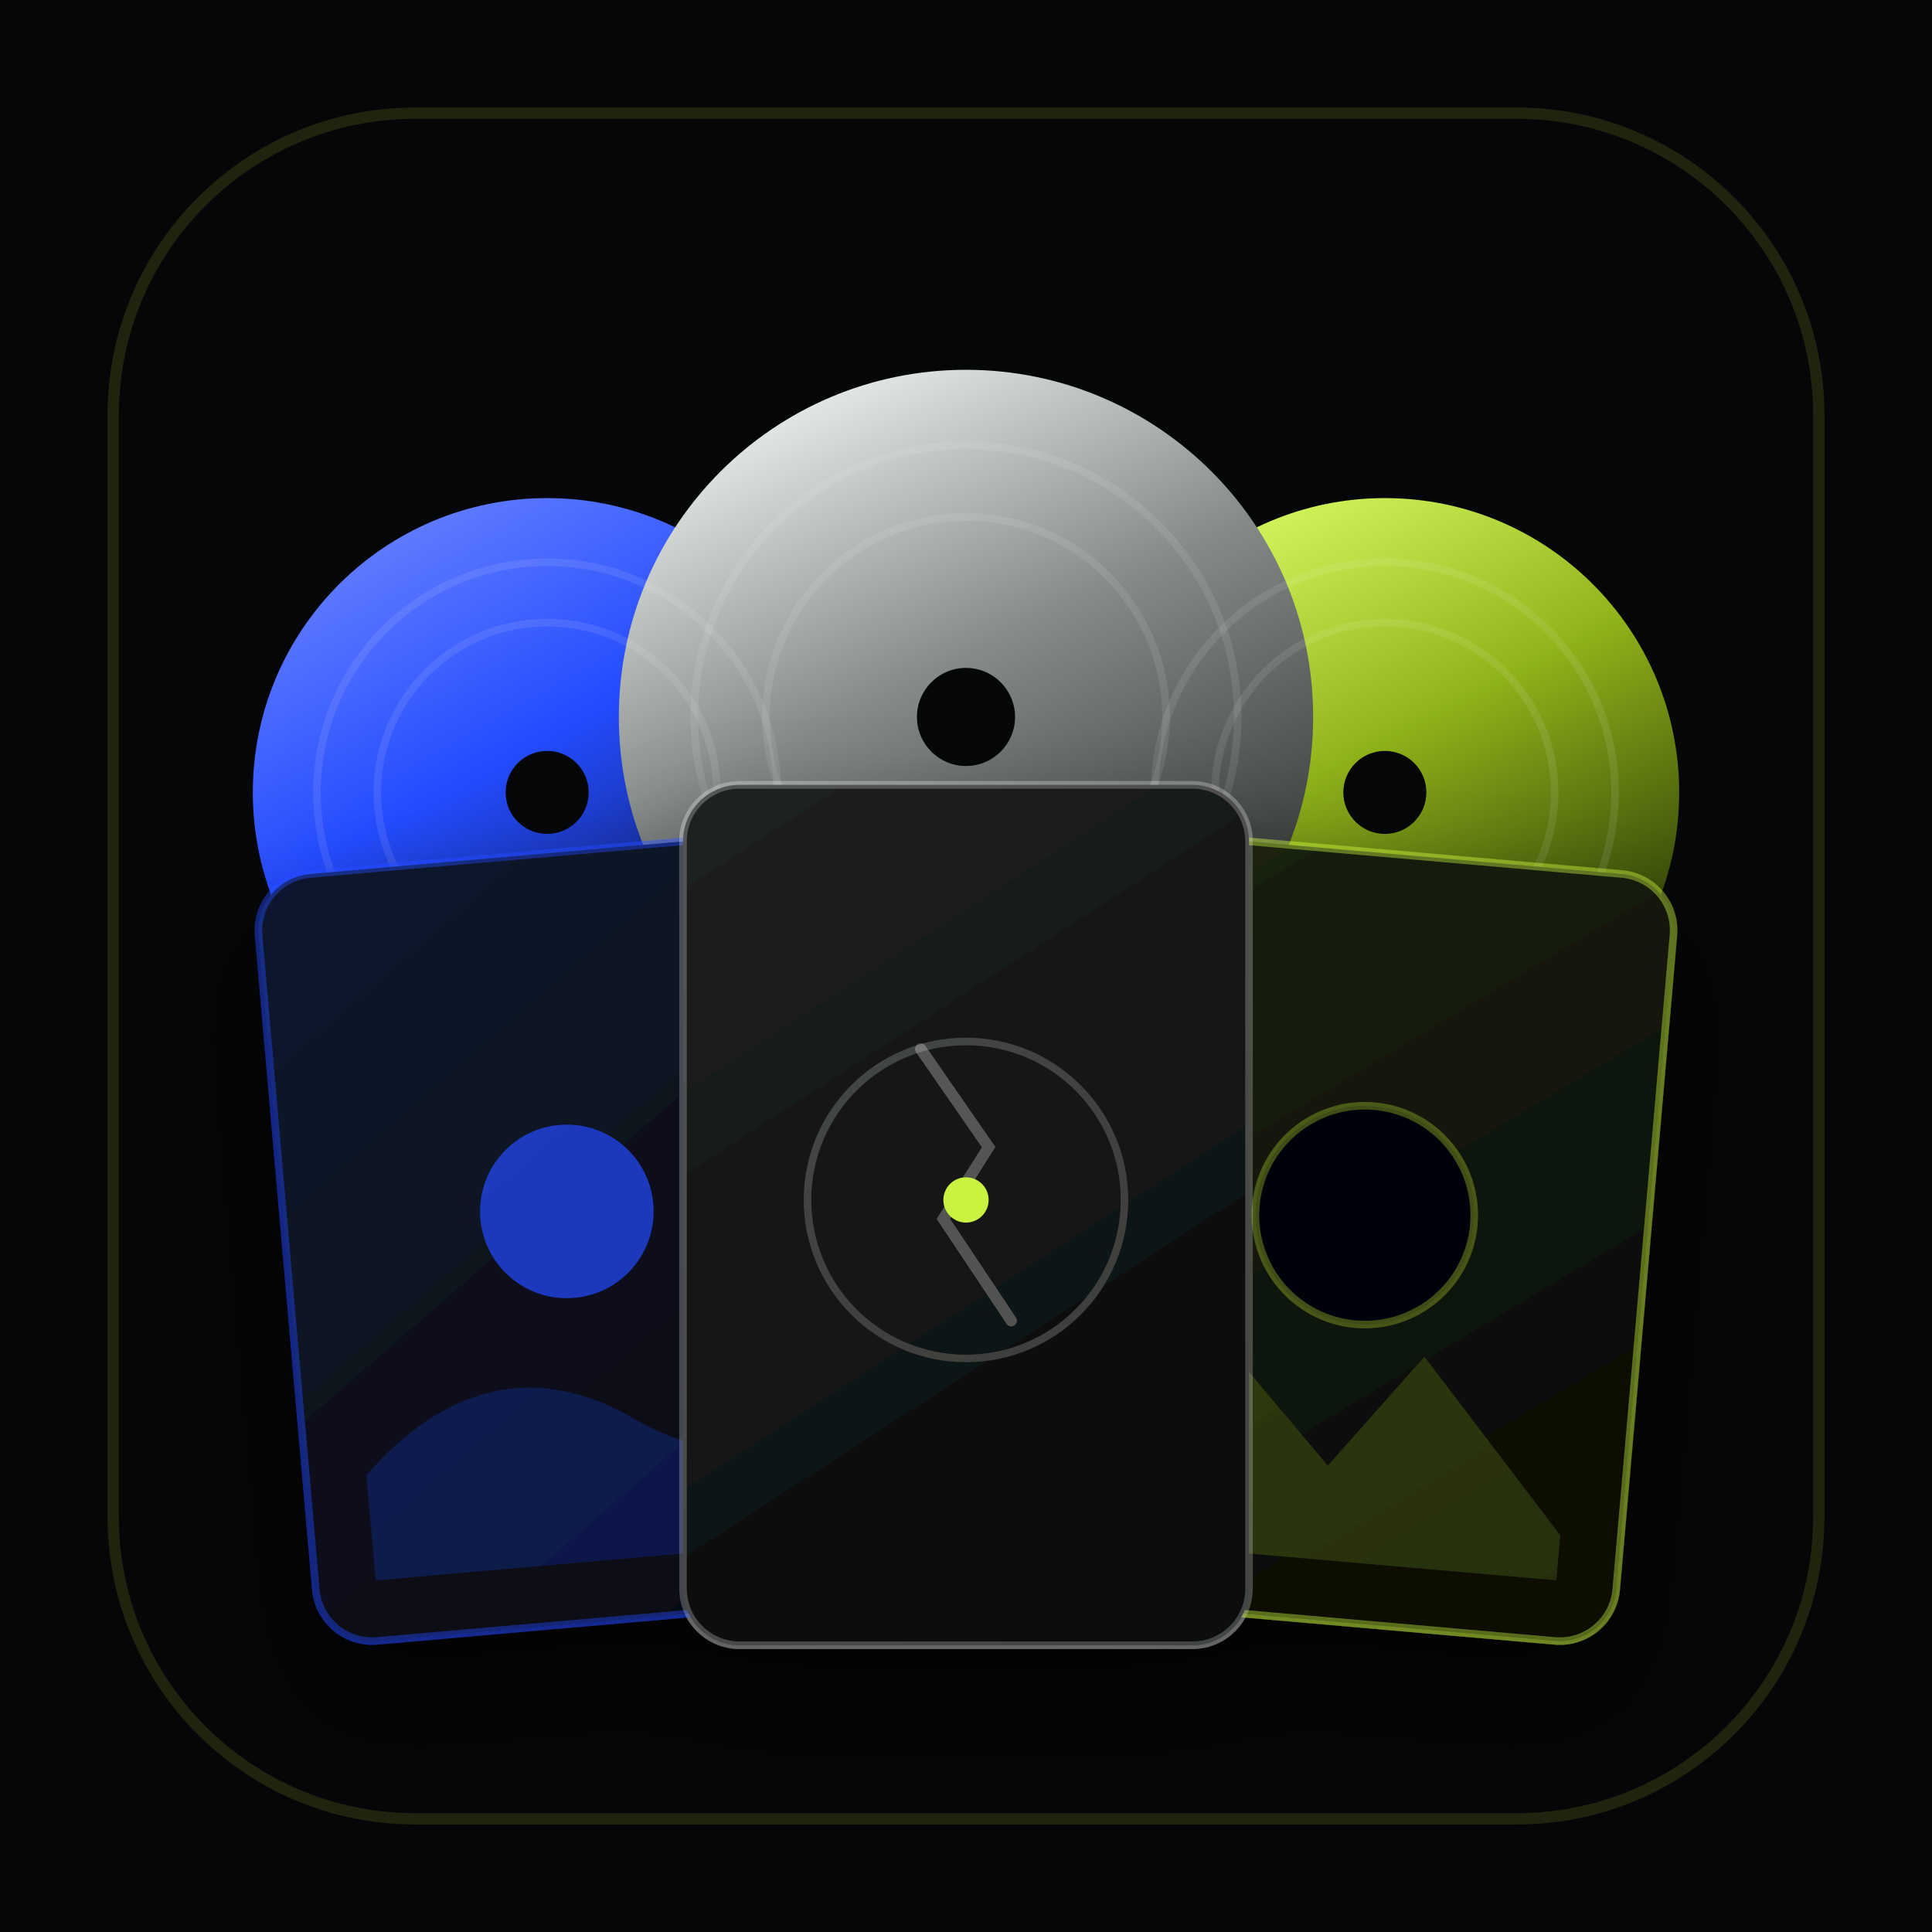
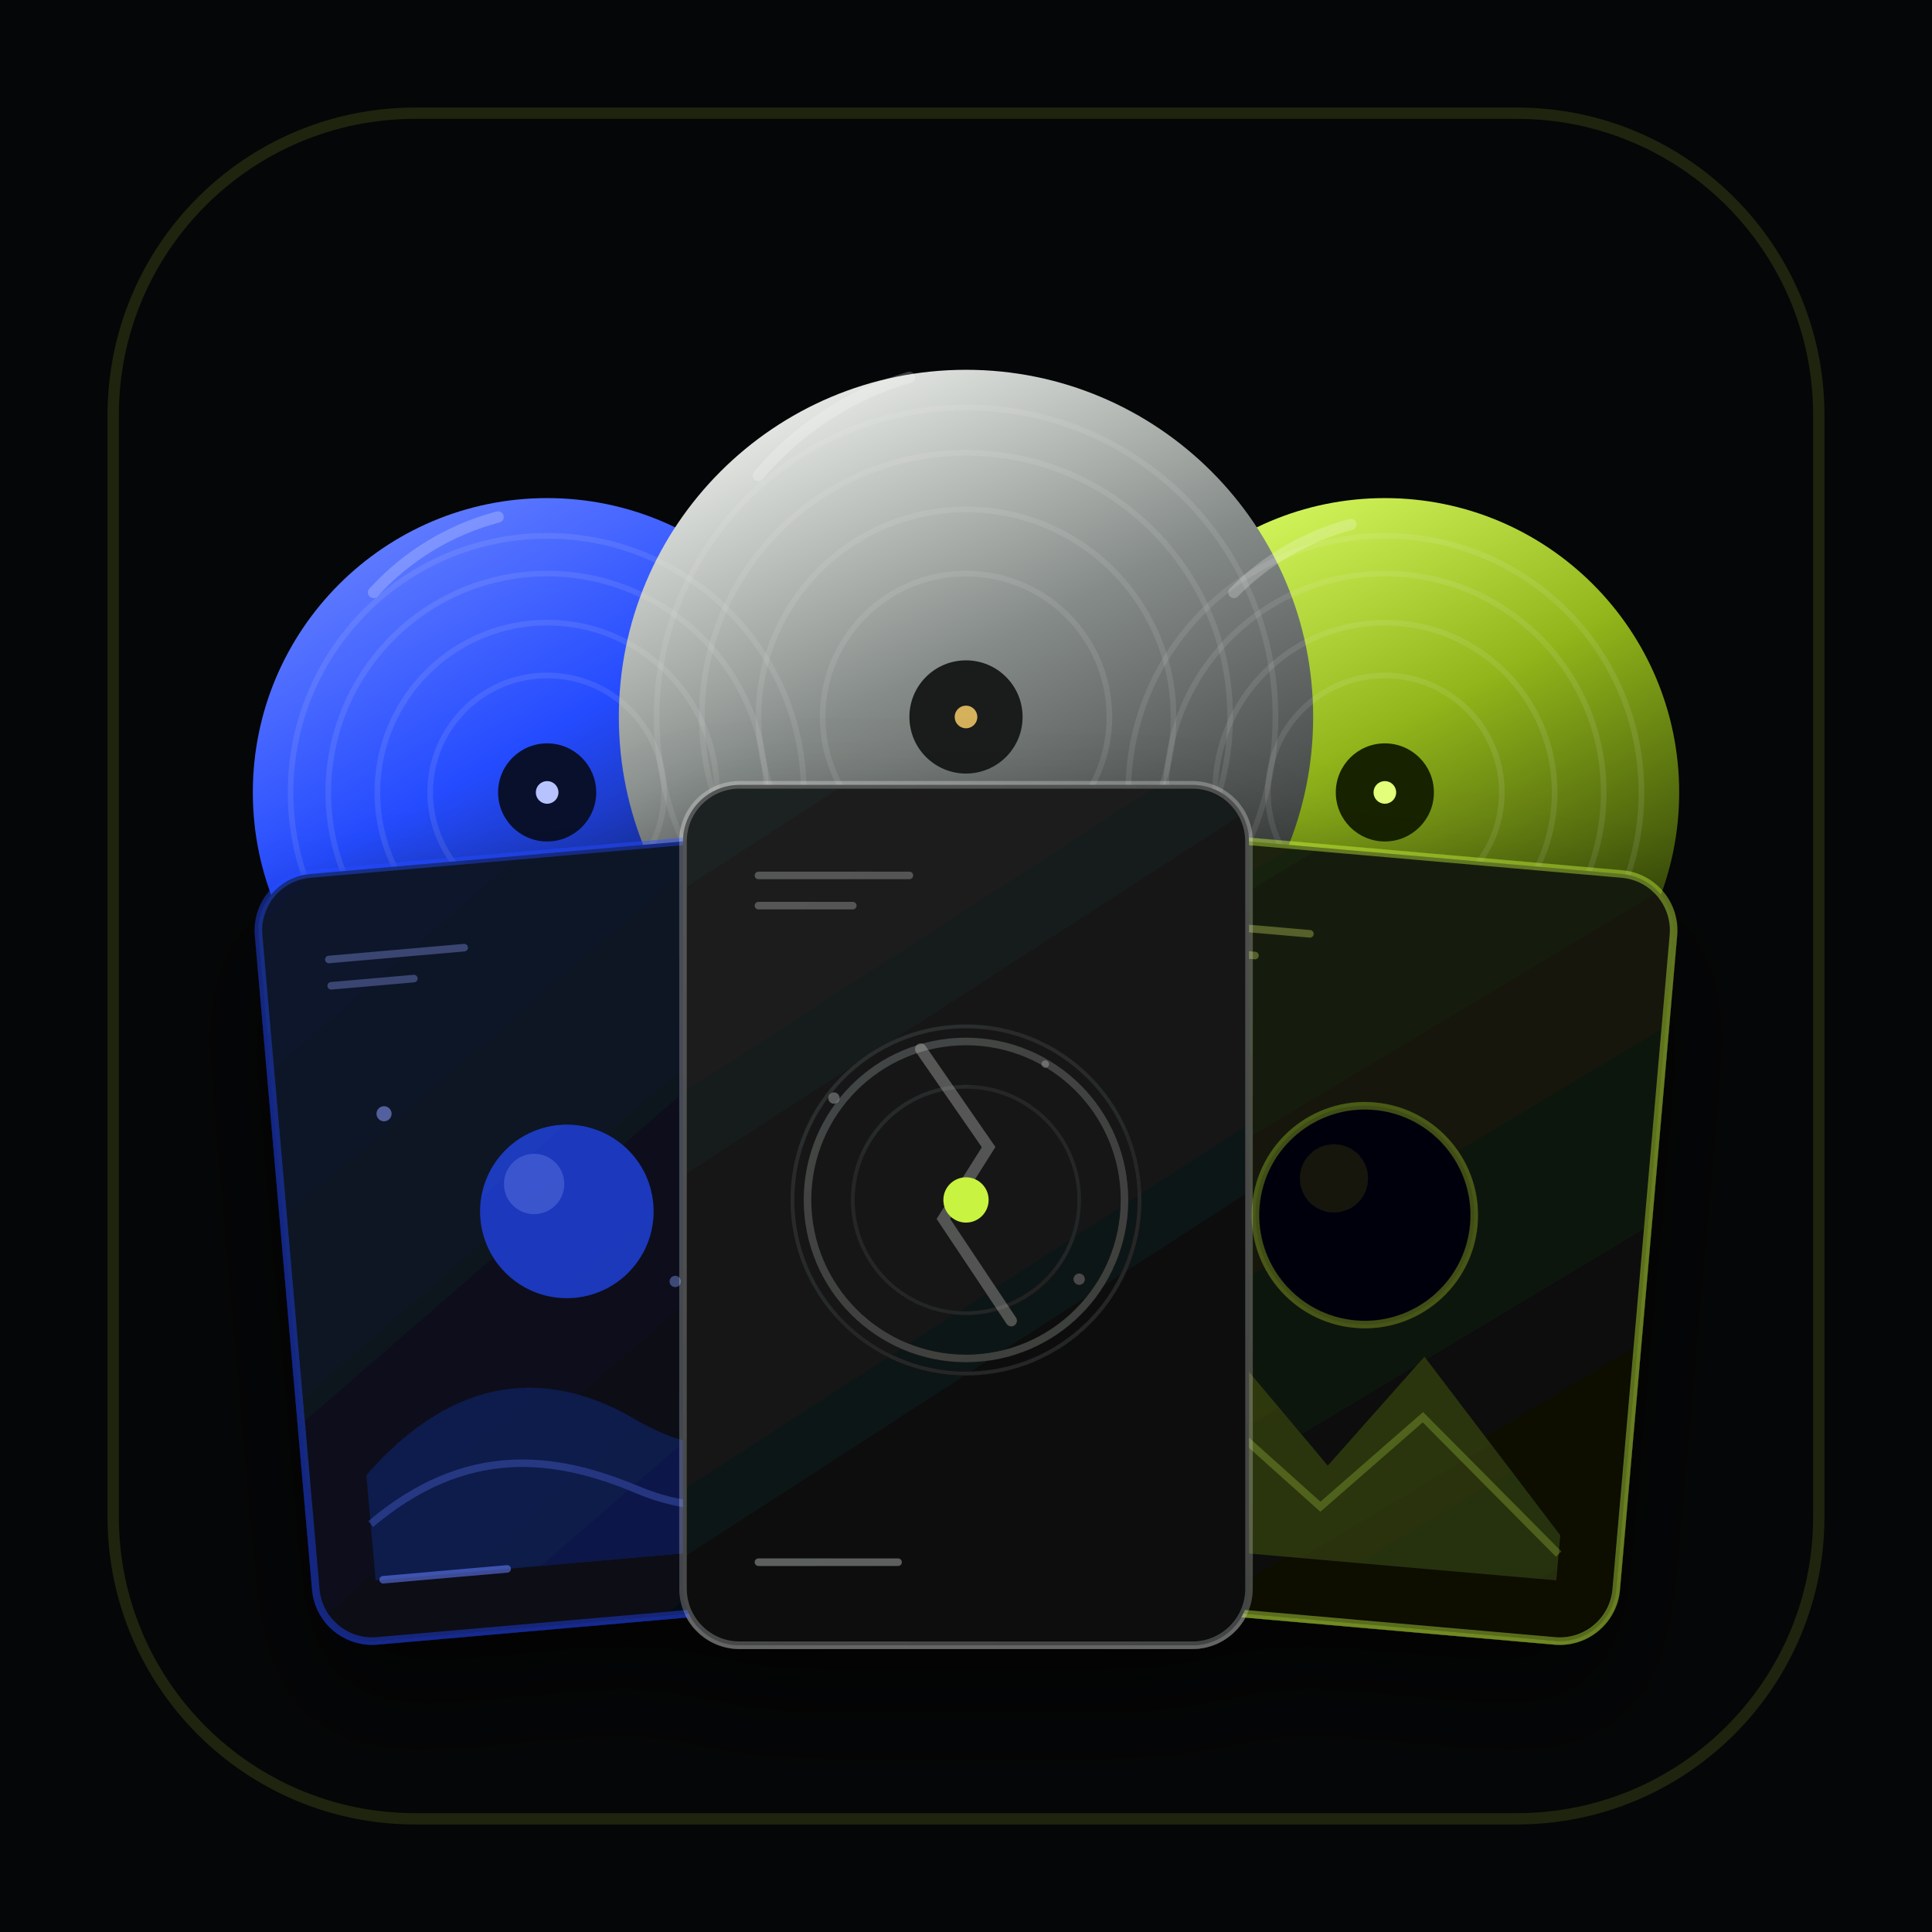
<svg xmlns="http://www.w3.org/2000/svg" viewBox="0 0 512 512" fill="none">
  <defs>
    <radialGradient id="glow" cx="0" cy="0" r="1" gradientTransform="translate(412 70) rotate(135) scale(300)">
      <stop stop-color="#C8F33F" stop-opacity=".13" />
      <stop offset="1" stop-color="#C8F33F" stop-opacity="0" />
    </radialGradient>
    <linearGradient id="blueDisc" x1="106" y1="132" x2="192" y2="284" gradientUnits="userSpaceOnUse">
      <stop stop-color="#6680FF" />
      <stop offset=".42" stop-color="#244BFF" />
      <stop offset="1" stop-color="#071132" />
    </linearGradient>
    <linearGradient id="silverDisc" x1="208" y1="102" x2="302" y2="294" gradientUnits="userSpaceOnUse">
      <stop stop-color="#ECEFEB" />
      <stop offset=".4" stop-color="#858B88" />
      <stop offset="1" stop-color="#191C1B" />
    </linearGradient>
    <linearGradient id="limeDisc" x1="330" y1="132" x2="408" y2="284" gradientUnits="userSpaceOnUse">
      <stop stop-color="#D8FA61" />
      <stop offset=".42" stop-color="#91B51A" />
      <stop offset="1" stop-color="#1A2603" />
    </linearGradient>
    <linearGradient id="blueSleeve" x1="76" y1="224" x2="224" y2="428" gradientUnits="userSpaceOnUse">
      <stop stop-color="#111A2E" />
      <stop offset="1" stop-color="#05080E" />
    </linearGradient>
    <linearGradient id="centreSleeve" x1="181" y1="204" x2="331" y2="436" gradientUnits="userSpaceOnUse">
      <stop stop-color="#202222" />
      <stop offset="1" stop-color="#070808" />
    </linearGradient>
    <linearGradient id="limeSleeve" x1="288" y1="224" x2="436" y2="428" gradientUnits="userSpaceOnUse">
      <stop stop-color="#1C230E" />
      <stop offset="1" stop-color="#060804" />
    </linearGradient>
    <filter id="shadow" x="-30%" y="-30%" width="160%" height="180%">
      <feDropShadow dx="0" dy="16" stdDeviation="14" flood-color="#000" flood-opacity=".55" />
    </filter>
  </defs>
  <rect width="512" height="512" fill="#050607" />
  <rect width="512" height="512" fill="url(#glow)" />
  <rect x="30" y="30" width="452" height="452" rx="80" stroke="#C8F33F" stroke-opacity=".13" stroke-width="3" />
  <circle cx="145" cy="210" r="78" fill="url(#blueDisc)" />
  <circle cx="367" cy="210" r="78" fill="url(#limeDisc)" />
  <circle cx="256" cy="190" r="92" fill="url(#silverDisc)" />
-   <g fill="none" stroke="#F6F7F4" stroke-opacity=".1" stroke-width="2">
-     <circle cx="145" cy="210" r="61" />
+   <g fill="none" stroke="#F6F7F4" stroke-opacity=".1" stroke-width="1.5">
+     <circle cx="145" cy="210" r="68" />
+     <circle cx="145" cy="210" r="58" />
    <circle cx="145" cy="210" r="45" />
-     <circle cx="256" cy="190" r="72" />
-     <circle cx="256" cy="190" r="53" />
-     <circle cx="367" cy="210" r="61" />
+     <circle cx="145" cy="210" r="31" />
+     <circle cx="256" cy="190" r="82" />
+     <circle cx="256" cy="190" r="70" />
+     <circle cx="256" cy="190" r="55" />
+     <circle cx="256" cy="190" r="38" />
+     <circle cx="367" cy="210" r="68" />
+     <circle cx="367" cy="210" r="58" />
    <circle cx="367" cy="210" r="45" />
+     <circle cx="367" cy="210" r="31" />
  </g>
-   <circle cx="145" cy="210" r="11" fill="#050607" />
-   <circle cx="256" cy="190" r="13" fill="#050607" />
-   <circle cx="367" cy="210" r="11" fill="#050607" />
+   <g fill="none" stroke="#FFF" stroke-opacity=".22" stroke-width="3" stroke-linecap="round">
+     <path d="M99 157A68 68 0 0 1 132 137" />
+     <path d="M201 126A82 82 0 0 1 241 100" />
+     <path d="M327 157A68 68 0 0 1 358 139" />
+   </g>
+   <circle cx="145" cy="210" r="13" fill="#08102C" />
+   <circle cx="145" cy="210" r="3" fill="#B8C4FF" />
+   <circle cx="256" cy="190" r="15" fill="#191C1B" />
+   <circle cx="256" cy="190" r="3" fill="#D6B15B" />
+   <circle cx="367" cy="210" r="13" fill="#172200" />
+   <circle cx="367" cy="210" r="3" fill="#E3FF7A" />
  <g filter="url(#shadow)">
    <g transform="rotate(-5 151 330)">
      <rect x="76" y="226" width="150" height="204" rx="15" fill="url(#blueSleeve)" stroke="#244BFF" stroke-opacity=".42" stroke-width="2" />
+       <path d="M94 249H130M94 256H116" stroke="#8DA0FF" stroke-opacity=".34" stroke-width="2" stroke-linecap="round" />
+       <circle cx="105" cy="291" r="2" fill="#8DA0FF" fill-opacity=".55" />
+       <circle cx="192" cy="276" r="1.5" fill="#8DA0FF" fill-opacity=".4" />
+       <circle cx="178" cy="342" r="1.5" fill="#8DA0FF" fill-opacity=".4" />
      <circle cx="151" cy="321" r="23" fill="#244BFF" fill-opacity=".7" />
+       <circle cx="143" cy="313" r="8" fill="#95A5FF" fill-opacity=".25" />
      <path d="M92 386C118 361 143 362 165 378C181 389 197 390 211 380V414H92V386Z" fill="#244BFF" fill-opacity=".22" />
+       <path d="M92 399C119 380 142 385 163 396C180 405 196 404 211 395" stroke="#5D78FF" stroke-opacity=".3" stroke-width="2" />
+       <path d="M94 414H127" stroke="#6680FF" stroke-opacity=".55" stroke-width="2" stroke-linecap="round" />
    </g>
    <g transform="rotate(5 361 330)">
      <rect x="286" y="226" width="150" height="204" rx="15" fill="url(#limeSleeve)" stroke="#C8F33F" stroke-opacity=".42" stroke-width="2" />
+       <path d="M304 249H340M304 256H326" stroke="#DFFF75" stroke-opacity=".3" stroke-width="2" stroke-linecap="round" />
      <circle cx="361" cy="322" r="29" fill="#050607" stroke="#C8F33F" stroke-opacity=".3" stroke-width="2" />
+       <circle cx="352" cy="313" r="9" fill="#C8F33F" fill-opacity=".08" />
      <path d="M302 399L333 365L357 389L380 358L420 402V414H302V399Z" fill="#C8F33F" fill-opacity=".16" />
+       <path d="M302 407L332 382L356 400L381 374L420 407" stroke="#C8F33F" stroke-opacity=".24" stroke-width="2" />
+       <path d="M304 414H337" stroke="#C8F33F" stroke-opacity=".5" stroke-width="2" stroke-linecap="round" />
    </g>
    <rect x="181" y="208" width="150" height="228" rx="15" fill="url(#centreSleeve)" stroke="#F6F7F4" stroke-opacity=".25" stroke-width="2" />
+     <path d="M201 232H241M201 240H226" stroke="#F6F7F4" stroke-opacity=".26" stroke-width="2" stroke-linecap="round" />
+     <circle cx="256" cy="318" r="46" stroke="#F6F7F4" stroke-opacity=".09" />
    <circle cx="256" cy="318" r="42" stroke="#F6F7F4" stroke-opacity=".2" stroke-width="2" />
+     <circle cx="256" cy="318" r="30" stroke="#F6F7F4" stroke-opacity=".08" />
    <path d="M244 278L262 304L250 323L268 350" stroke="#F6F7F4" stroke-opacity=".28" stroke-width="3" stroke-linecap="round" />
    <circle cx="256" cy="318" r="6" fill="#C8F33F" />
+     <circle cx="221" cy="291" r="1.5" fill="#F6F7F4" fill-opacity=".3" />
+     <circle cx="286" cy="339" r="1.5" fill="#F6F7F4" fill-opacity=".24" />
+     <circle cx="277" cy="282" r="1" fill="#F6F7F4" fill-opacity=".25" />
+     <path d="M201 414H238" stroke="#F6F7F4" stroke-opacity=".34" stroke-width="2" stroke-linecap="round" />
  </g>
</svg>
